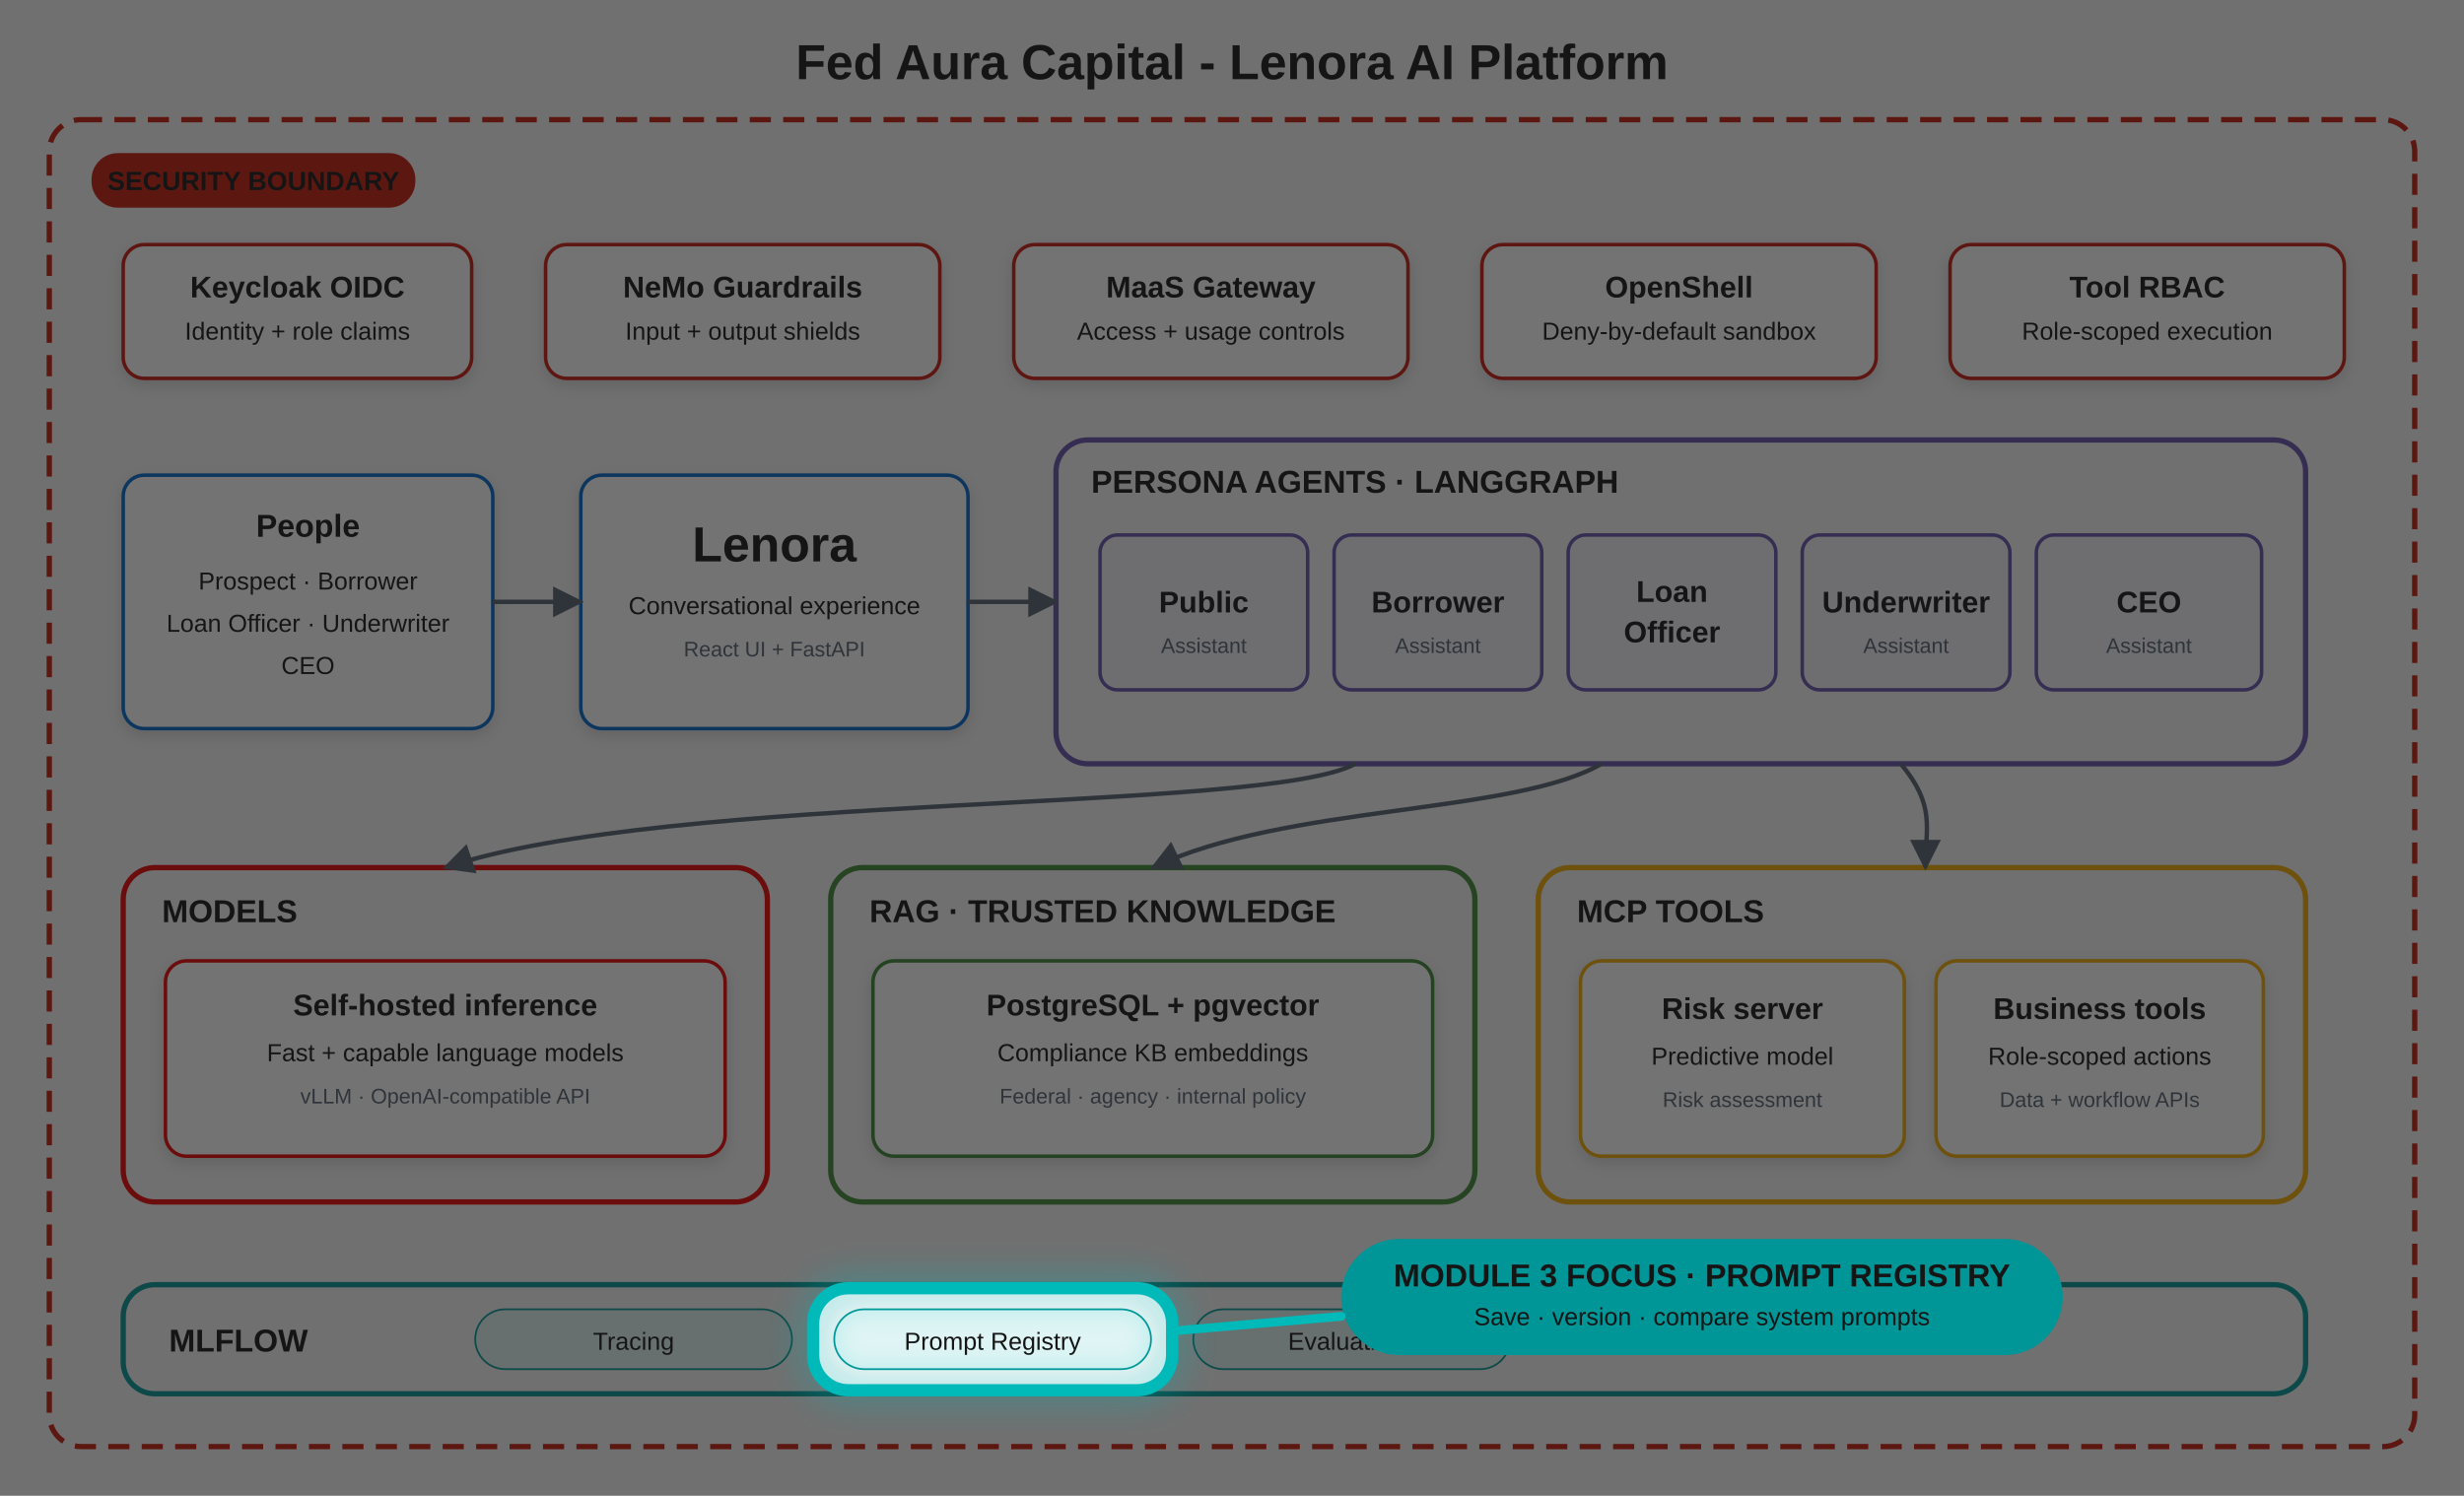
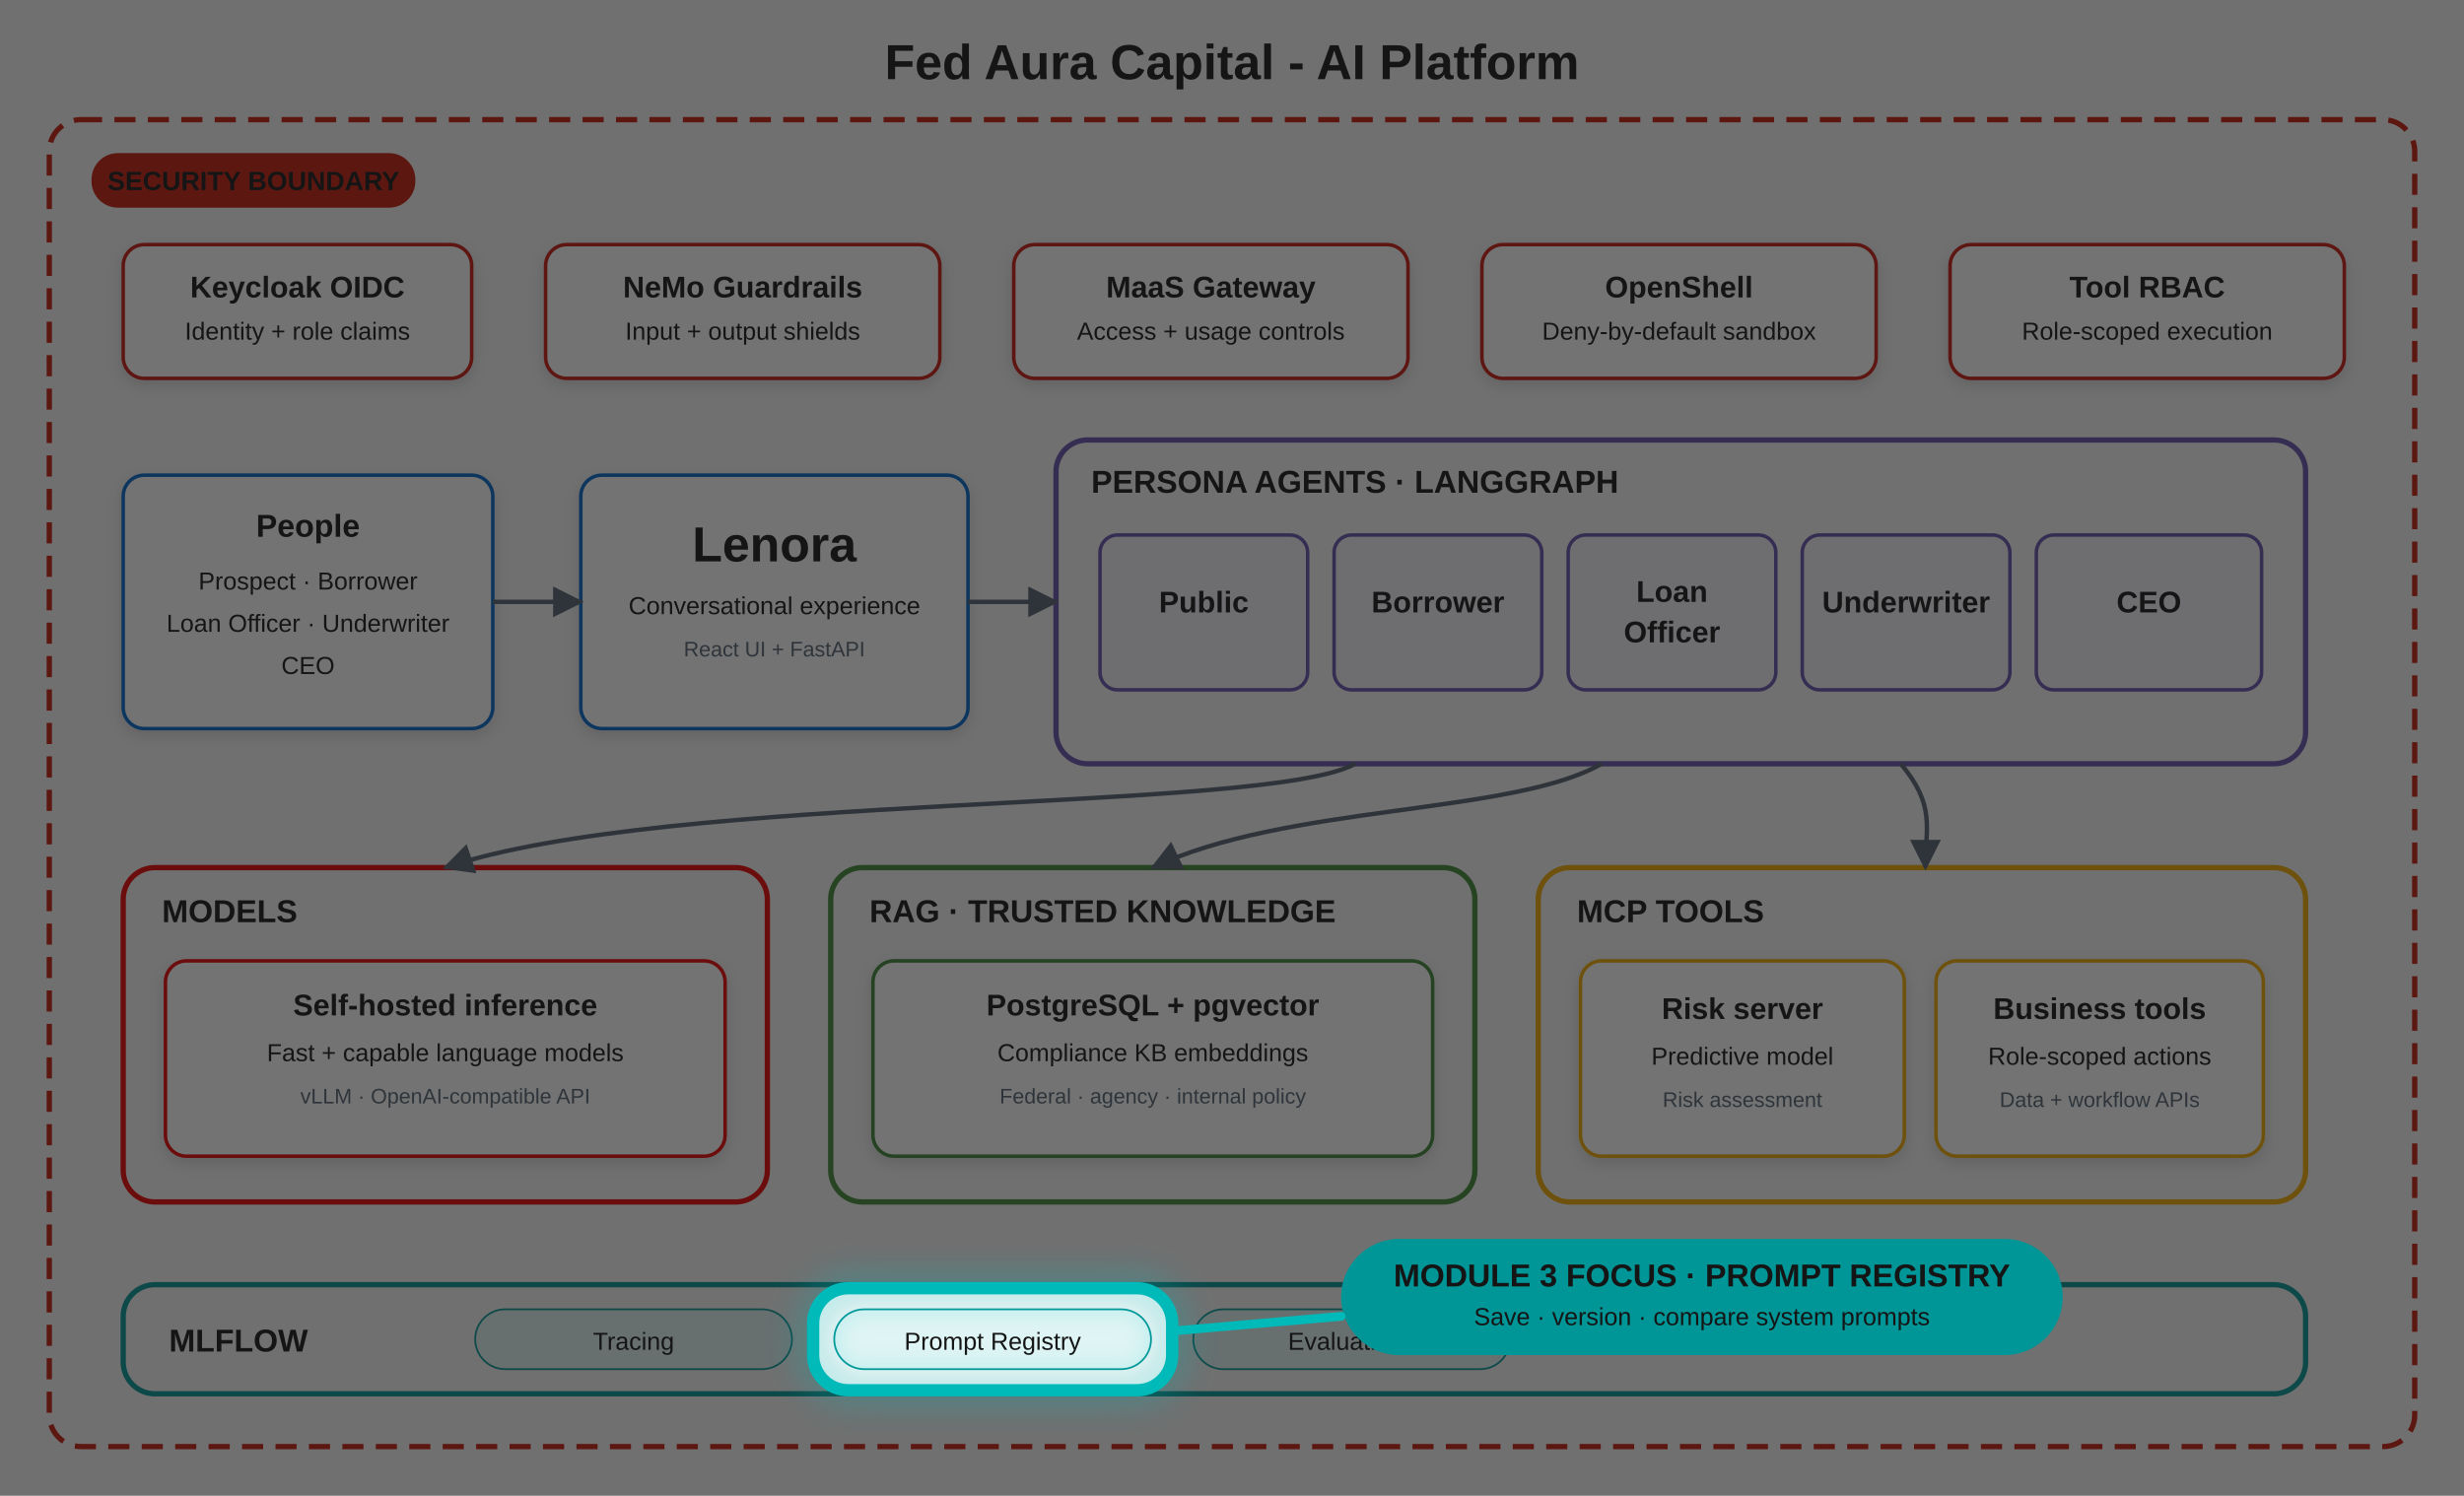
<svg xmlns="http://www.w3.org/2000/svg" width="1400" height="850" viewBox="0 0 1400 850" role="img" aria-labelledby="title desc">
  <defs>
    <mask id="spotlight-mask">
      <rect width="1400" height="850" fill="white" />
      <rect x="460" y="730" width="208" height="62" rx="22" fill="black" />
    </mask>
    <filter id="focus-shadow" x="-25%" y="-50%" width="150%" height="200%">
      <feDropShadow dx="0" dy="0" stdDeviation="10" flood-color="#00b9b9" flood-opacity="0.7" />
    </filter>
  </defs>
  <svg width="1400" height="850" viewBox="0 0 1400 850">
    <defs>
      <marker id="arrow" viewBox="0 0 10 10" refX="9" refY="5" markerWidth="7" markerHeight="7" orient="auto-start-reverse">
        <path d="M 0 0 L 10 5 L 0 10 z" fill="#536270" />
      </marker>
      <filter id="shadow" x="-10%" y="-10%" width="120%" height="130%">
        <feDropShadow dx="0" dy="3" stdDeviation="4" flood-color="#151515" flood-opacity="0.14" />
      </filter>
      <style>
      text { font-family: RedHatText, "Red Hat Text", Arial, sans-serif; fill: #151515; }
      .title { font-size: 28px; font-weight: 700; }
      .layer-title { font-size: 18px; font-weight: 700; }
      .card-title { font-size: 17px; font-weight: 700; }
      .body { font-size: 14px; }
      .small { font-size: 12px; fill: #536270; }
      .flow { fill: none; stroke: #536270; stroke-width: 2.5; marker-end: url(#arrow); }
      .flow-dashed { fill: none; stroke: #536270; stroke-width: 2; stroke-dasharray: 7 6; marker-end: url(#arrow); }
      .card { fill: #fff; stroke-width: 2; rx: 12; filter: url(#shadow); }
      .focus-frame { fill: none; stroke-width: 3; rx: 18; }
    </style>
    </defs>
    <rect width="1400" height="850" fill="#f7f7f7" />
-     <text x="700" y="45" class="title" text-anchor="middle">Fed Aura Capital - Lenora AI Platform</text>
+     <text x="700" y="45" class="title" text-anchor="middle">Fed Aura Capital - AI Platform</text>
    <g id="security-layer">
      <rect x="28" y="68" width="1344" height="754" class="focus-frame" stroke="#c9190b" stroke-dasharray="12 7" />
      <rect x="52" y="87" width="184" height="31" rx="15" fill="#c9190b" />
      <text x="144" y="108" text-anchor="middle" font-size="15" font-weight="700" fill="#fff">SECURITY BOUNDARY</text>
      <g id="identity-security">
        <rect x="70" y="139" width="198" height="76" class="card" stroke="#c9190b" />
        <text x="169" y="169" class="card-title" text-anchor="middle">Keycloak OIDC</text>
        <text x="169" y="193" class="body" text-anchor="middle">Identity + role claims</text>
      </g>
      <g id="guardrails-security">
        <rect x="310" y="139" width="224" height="76" class="card" stroke="#c9190b" />
        <text x="422" y="169" class="card-title" text-anchor="middle">NeMo Guardrails</text>
        <text x="422" y="193" class="body" text-anchor="middle">Input + output shields</text>
      </g>
      <g id="gateway-security">
        <rect x="576" y="139" width="224" height="76" class="card" stroke="#c9190b" />
        <text x="688" y="169" class="card-title" text-anchor="middle">MaaS Gateway</text>
        <text x="688" y="193" class="body" text-anchor="middle">Access + usage controls</text>
      </g>
      <g id="sandbox-security">
        <rect x="842" y="139" width="224" height="76" class="card" stroke="#c9190b" />
        <text x="954" y="169" class="card-title" text-anchor="middle">OpenShell</text>
        <text x="954" y="193" class="body" text-anchor="middle">Deny-by-default sandbox</text>
      </g>
      <g id="tool-authorization-security">
        <rect x="1108" y="139" width="224" height="76" class="card" stroke="#c9190b" />
        <text x="1220" y="169" class="card-title" text-anchor="middle">Tool RBAC</text>
        <text x="1220" y="193" class="body" text-anchor="middle">Role-scoped execution</text>
      </g>
    </g>
    <g id="experience-layer">
      <rect x="70" y="270" width="210" height="144" class="card" stroke="#0066cc" />
      <text x="175" y="305" class="layer-title" text-anchor="middle">People</text>
      <text x="175" y="335" class="body" text-anchor="middle">Prospect · Borrower</text>
      <text x="175" y="359" class="body" text-anchor="middle">Loan Officer · Underwriter</text>
      <text x="175" y="383" class="body" text-anchor="middle">CEO</text>
      <rect x="330" y="270" width="220" height="144" class="card" stroke="#0066cc" fill="#e7f1fa" />
      <text x="440" y="319" font-size="28" font-weight="700" text-anchor="middle" fill="#0066cc">Lenora</text>
      <text x="440" y="349" class="body" text-anchor="middle">Conversational experience</text>
      <text x="440" y="373" class="small" text-anchor="middle">React UI + FastAPI</text>
      <path d="M 280 342 L 330 342" class="flow" />
    </g>
    <g id="agents-layer">
      <rect x="600" y="250" width="710" height="184" class="focus-frame" stroke="#6753ac" />
      <text x="620" y="280" class="layer-title" fill="#6753ac">PERSONA AGENTS · LANGGRAPH</text>
      <g fill="#f2f0f8" stroke="#6753ac" stroke-width="2">
        <rect x="625" y="304" width="118" height="88" rx="10" />
        <rect x="758" y="304" width="118" height="88" rx="10" />
        <rect x="891" y="304" width="118" height="88" rx="10" />
        <rect x="1024" y="304" width="118" height="88" rx="10" />
        <rect x="1157" y="304" width="128" height="88" rx="10" />
      </g>
      <text x="684" y="348" class="card-title" text-anchor="middle">Public</text>
-       <text x="684" y="371" class="small" text-anchor="middle">Assistant</text>
      <text x="817" y="348" class="card-title" text-anchor="middle">Borrower</text>
-       <text x="817" y="371" class="small" text-anchor="middle">Assistant</text>
      <text x="950" y="342" class="card-title" text-anchor="middle">Loan</text>
      <text x="950" y="365" class="card-title" text-anchor="middle">Officer</text>
      <text x="1083" y="348" class="card-title" text-anchor="middle">Underwriter</text>
-       <text x="1083" y="371" class="small" text-anchor="middle">Assistant</text>
      <text x="1221" y="348" class="card-title" text-anchor="middle">CEO</text>
-       <text x="1221" y="371" class="small" text-anchor="middle">Assistant</text>
      <path d="M 550 342 L 600 342" class="flow" />
    </g>
    <g id="models-layer">
      <rect x="70" y="493" width="366" height="190" class="focus-frame" stroke="#ee0000" />
      <text x="92" y="524" class="layer-title" fill="#c9190b">MODELS</text>
      <rect x="94" y="546" width="318" height="111" class="card" stroke="#ee0000" fill="#fff1f1" />
      <text x="253" y="577" class="card-title" text-anchor="middle">Self-hosted inference</text>
      <text x="253" y="603" class="body" text-anchor="middle">Fast + capable language models</text>
      <text x="253" y="627" class="small" text-anchor="middle">vLLM · OpenAI-compatible API</text>
    </g>
    <g id="rag-layer">
      <rect x="472" y="493" width="366" height="190" class="focus-frame" stroke="#3e8635" />
      <text x="494" y="524" class="layer-title" fill="#3e8635">RAG · TRUSTED KNOWLEDGE</text>
      <rect x="496" y="546" width="318" height="111" class="card" stroke="#3e8635" fill="#f3faf2" />
      <text x="655" y="577" class="card-title" text-anchor="middle">PostgreSQL + pgvector</text>
      <text x="655" y="603" class="body" text-anchor="middle">Compliance KB embeddings</text>
      <text x="655" y="627" class="small" text-anchor="middle">Federal · agency · internal policy</text>
    </g>
    <g id="mcp-tools-layer">
      <rect x="874" y="493" width="436" height="190" class="focus-frame" stroke="#f0ab00" />
      <text x="896" y="524" class="layer-title" fill="#9c6700">MCP TOOLS</text>
      <rect x="898" y="546" width="184" height="111" class="card" stroke="#f0ab00" fill="#fff8e5" />
      <text x="990" y="579" class="card-title" text-anchor="middle">Risk server</text>
      <text x="990" y="605" class="body" text-anchor="middle">Predictive model</text>
      <text x="990" y="629" class="small" text-anchor="middle">Risk assessment</text>
      <rect x="1100" y="546" width="186" height="111" class="card" stroke="#f0ab00" fill="#fff8e5" />
      <text x="1193" y="579" class="card-title" text-anchor="middle">Business tools</text>
      <text x="1193" y="605" class="body" text-anchor="middle">Role-scoped actions</text>
      <text x="1193" y="629" class="small" text-anchor="middle">Data + workflow APIs</text>
    </g>
    <path d="M 770 434 C 720 462, 380 450, 253 493" class="flow" />
    <path d="M 910 434 C 860 463, 730 457, 655 493" class="flow" />
    <path d="M 1080 434 C 1100 458, 1094 470, 1094 493" class="flow" />
    <g id="observability-layer">
      <rect x="70" y="730" width="1240" height="62" class="focus-frame" stroke="#009596" />
      <text x="96" y="768" class="layer-title" fill="#007878">MLFLOW</text>
      <rect x="270" y="744" width="180" height="34" rx="17" fill="#e0f5f5" stroke="#009596" />
      <text x="360" y="767" class="body" text-anchor="middle">Tracing</text>
      <rect x="474" y="744" width="180" height="34" rx="17" fill="#e0f5f5" stroke="#009596" />
      <text x="564" y="767" class="body" text-anchor="middle">Prompt Registry</text>
      <rect x="678" y="744" width="180" height="34" rx="17" fill="#e0f5f5" stroke="#009596" />
      <text x="768" y="767" class="body" text-anchor="middle">Evaluations</text>
    </g>
  </svg>
  <rect width="1400" height="850" fill="#151515" opacity="0.6" mask="url(#spotlight-mask)" />
  <g id="prompt-registry-focus" font-family="RedHatText, 'Red Hat Text', Arial, sans-serif">
    <rect x="462" y="732" width="204" height="58" rx="20" fill="none" stroke="#00b9b9" stroke-width="7" filter="url(#focus-shadow)" />
    <rect x="762" y="704" width="410" height="66" rx="33" fill="#009596" />
    <text x="967" y="731" text-anchor="middle" font-size="18" font-weight="700" fill="#ffffff">MODULE 3 FOCUS · PROMPT REGISTRY</text>
    <text x="967" y="753" text-anchor="middle" font-size="14" fill="#ffffff">Save · version · compare system prompts</text>
    <path d="M 762 748 L 670 756" fill="none" stroke="#00b9b9" stroke-width="5" stroke-linecap="round" />
  </g>
</svg>
